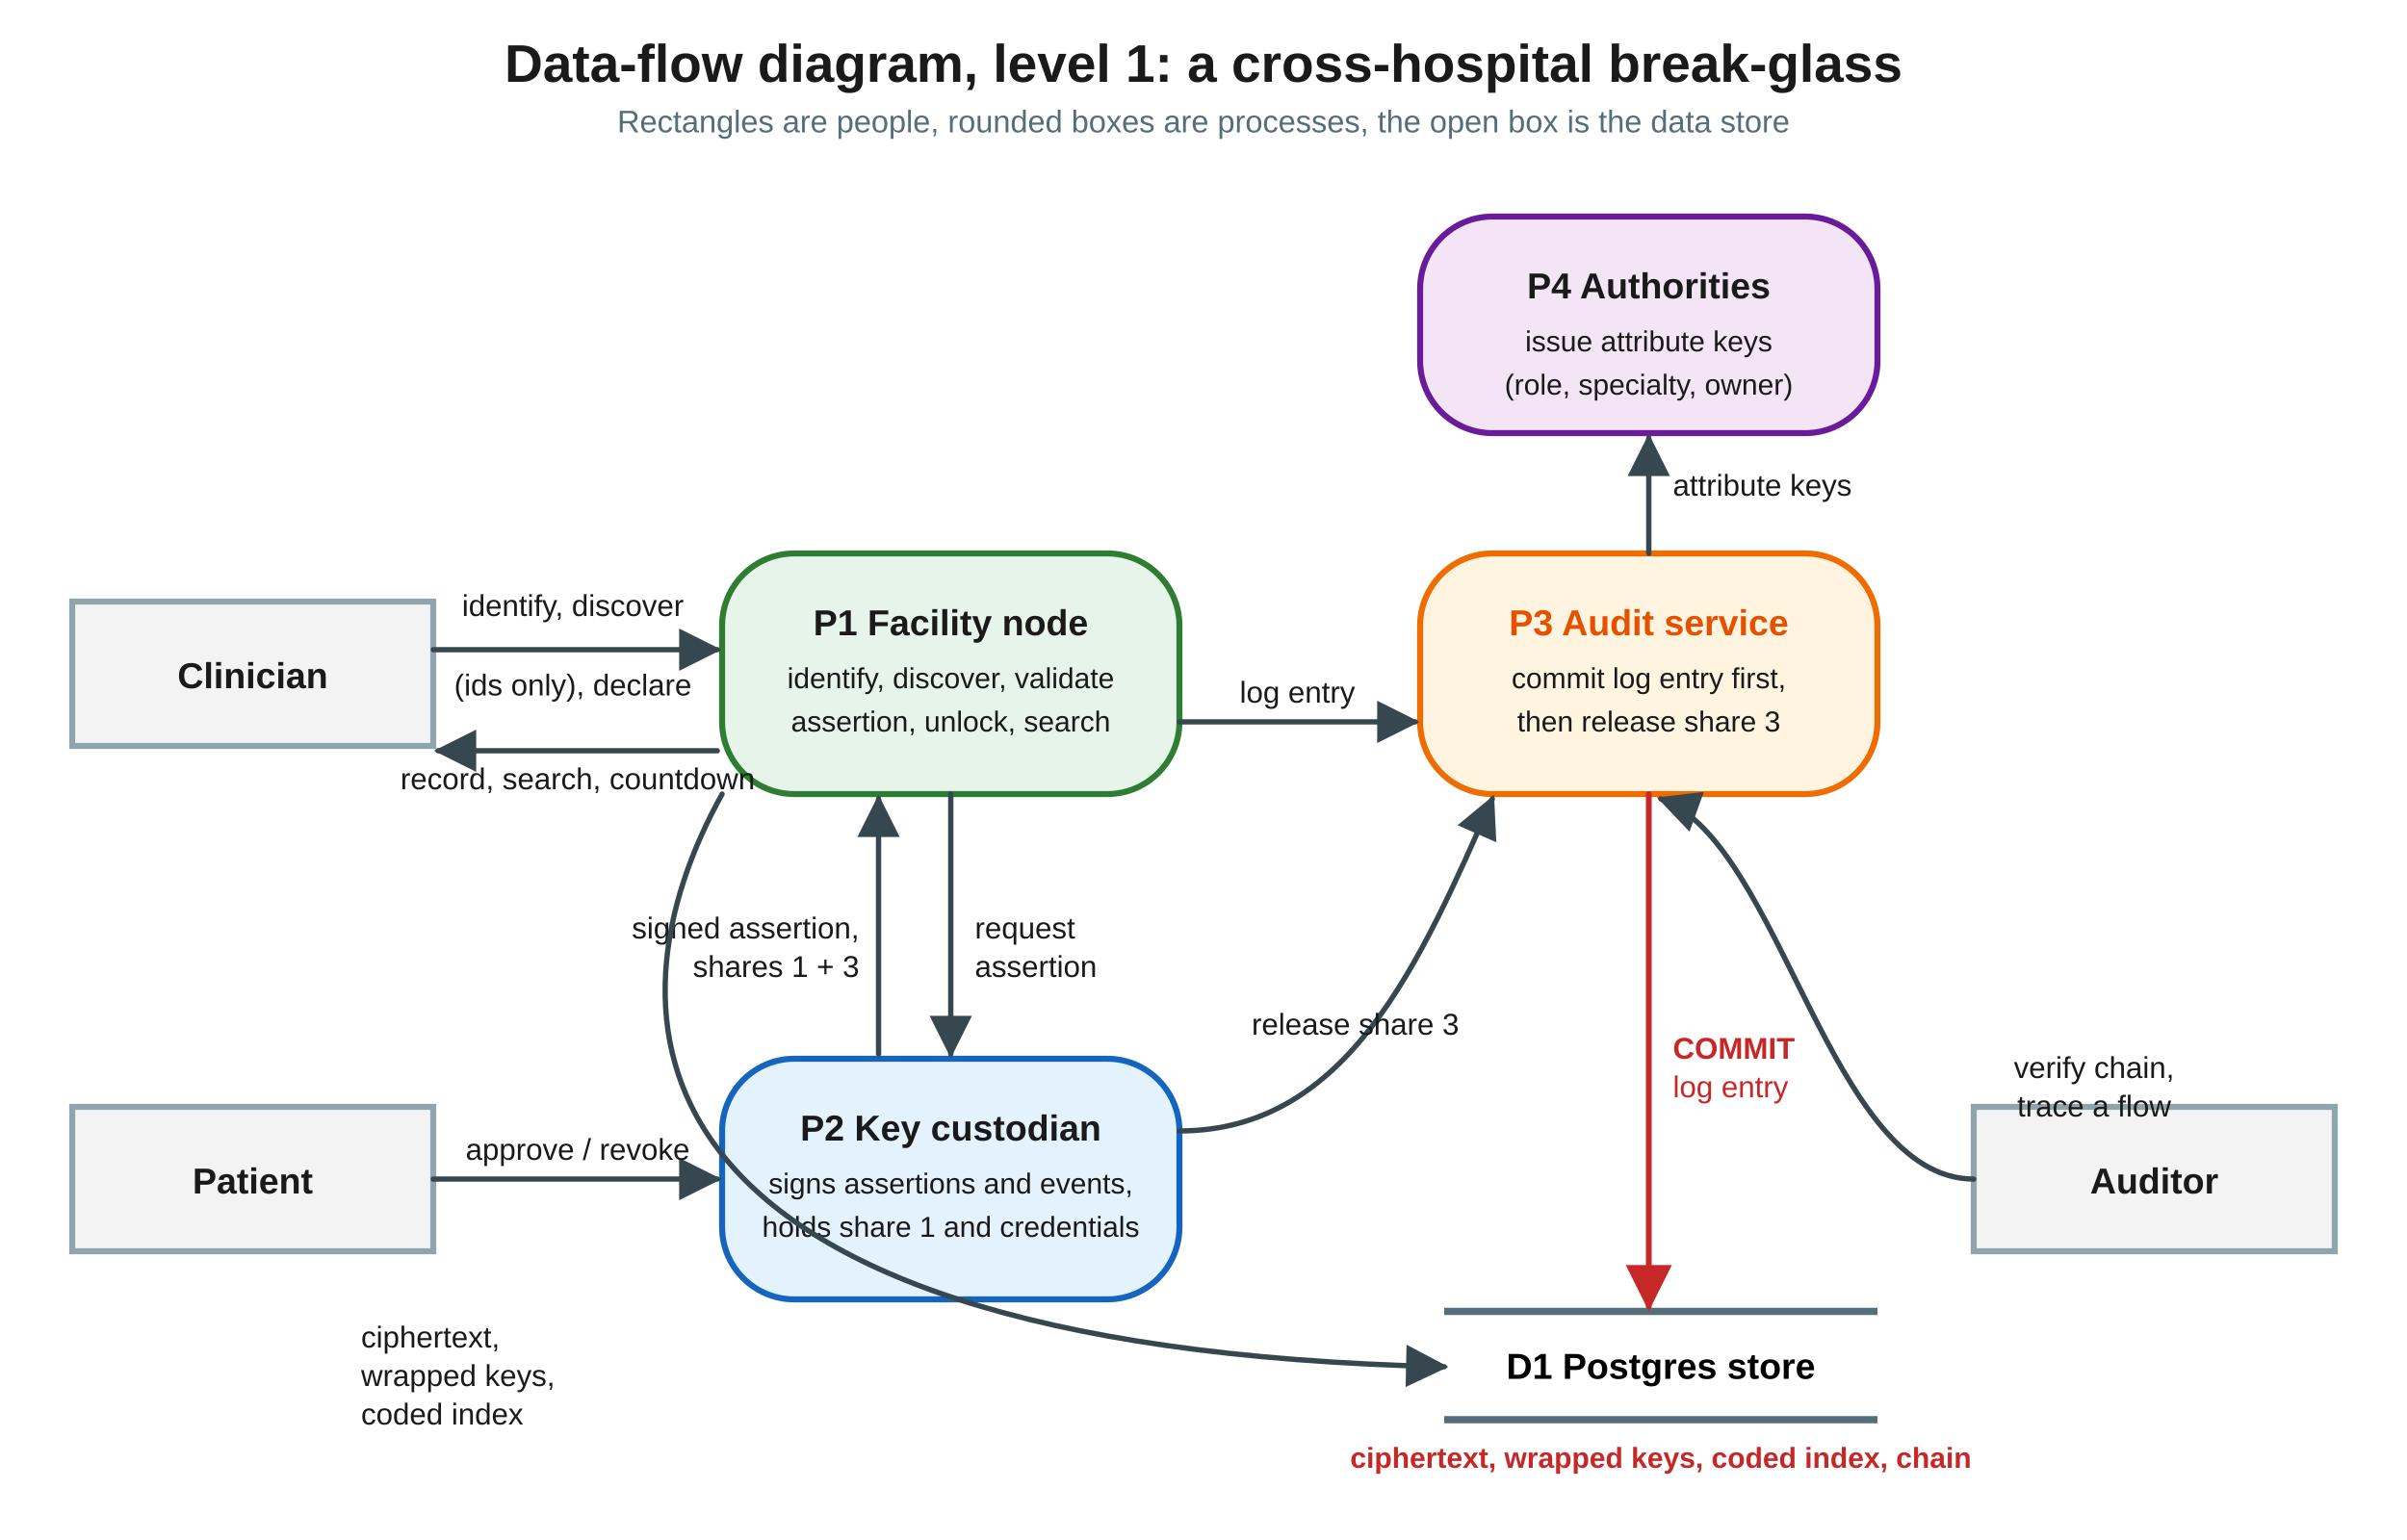
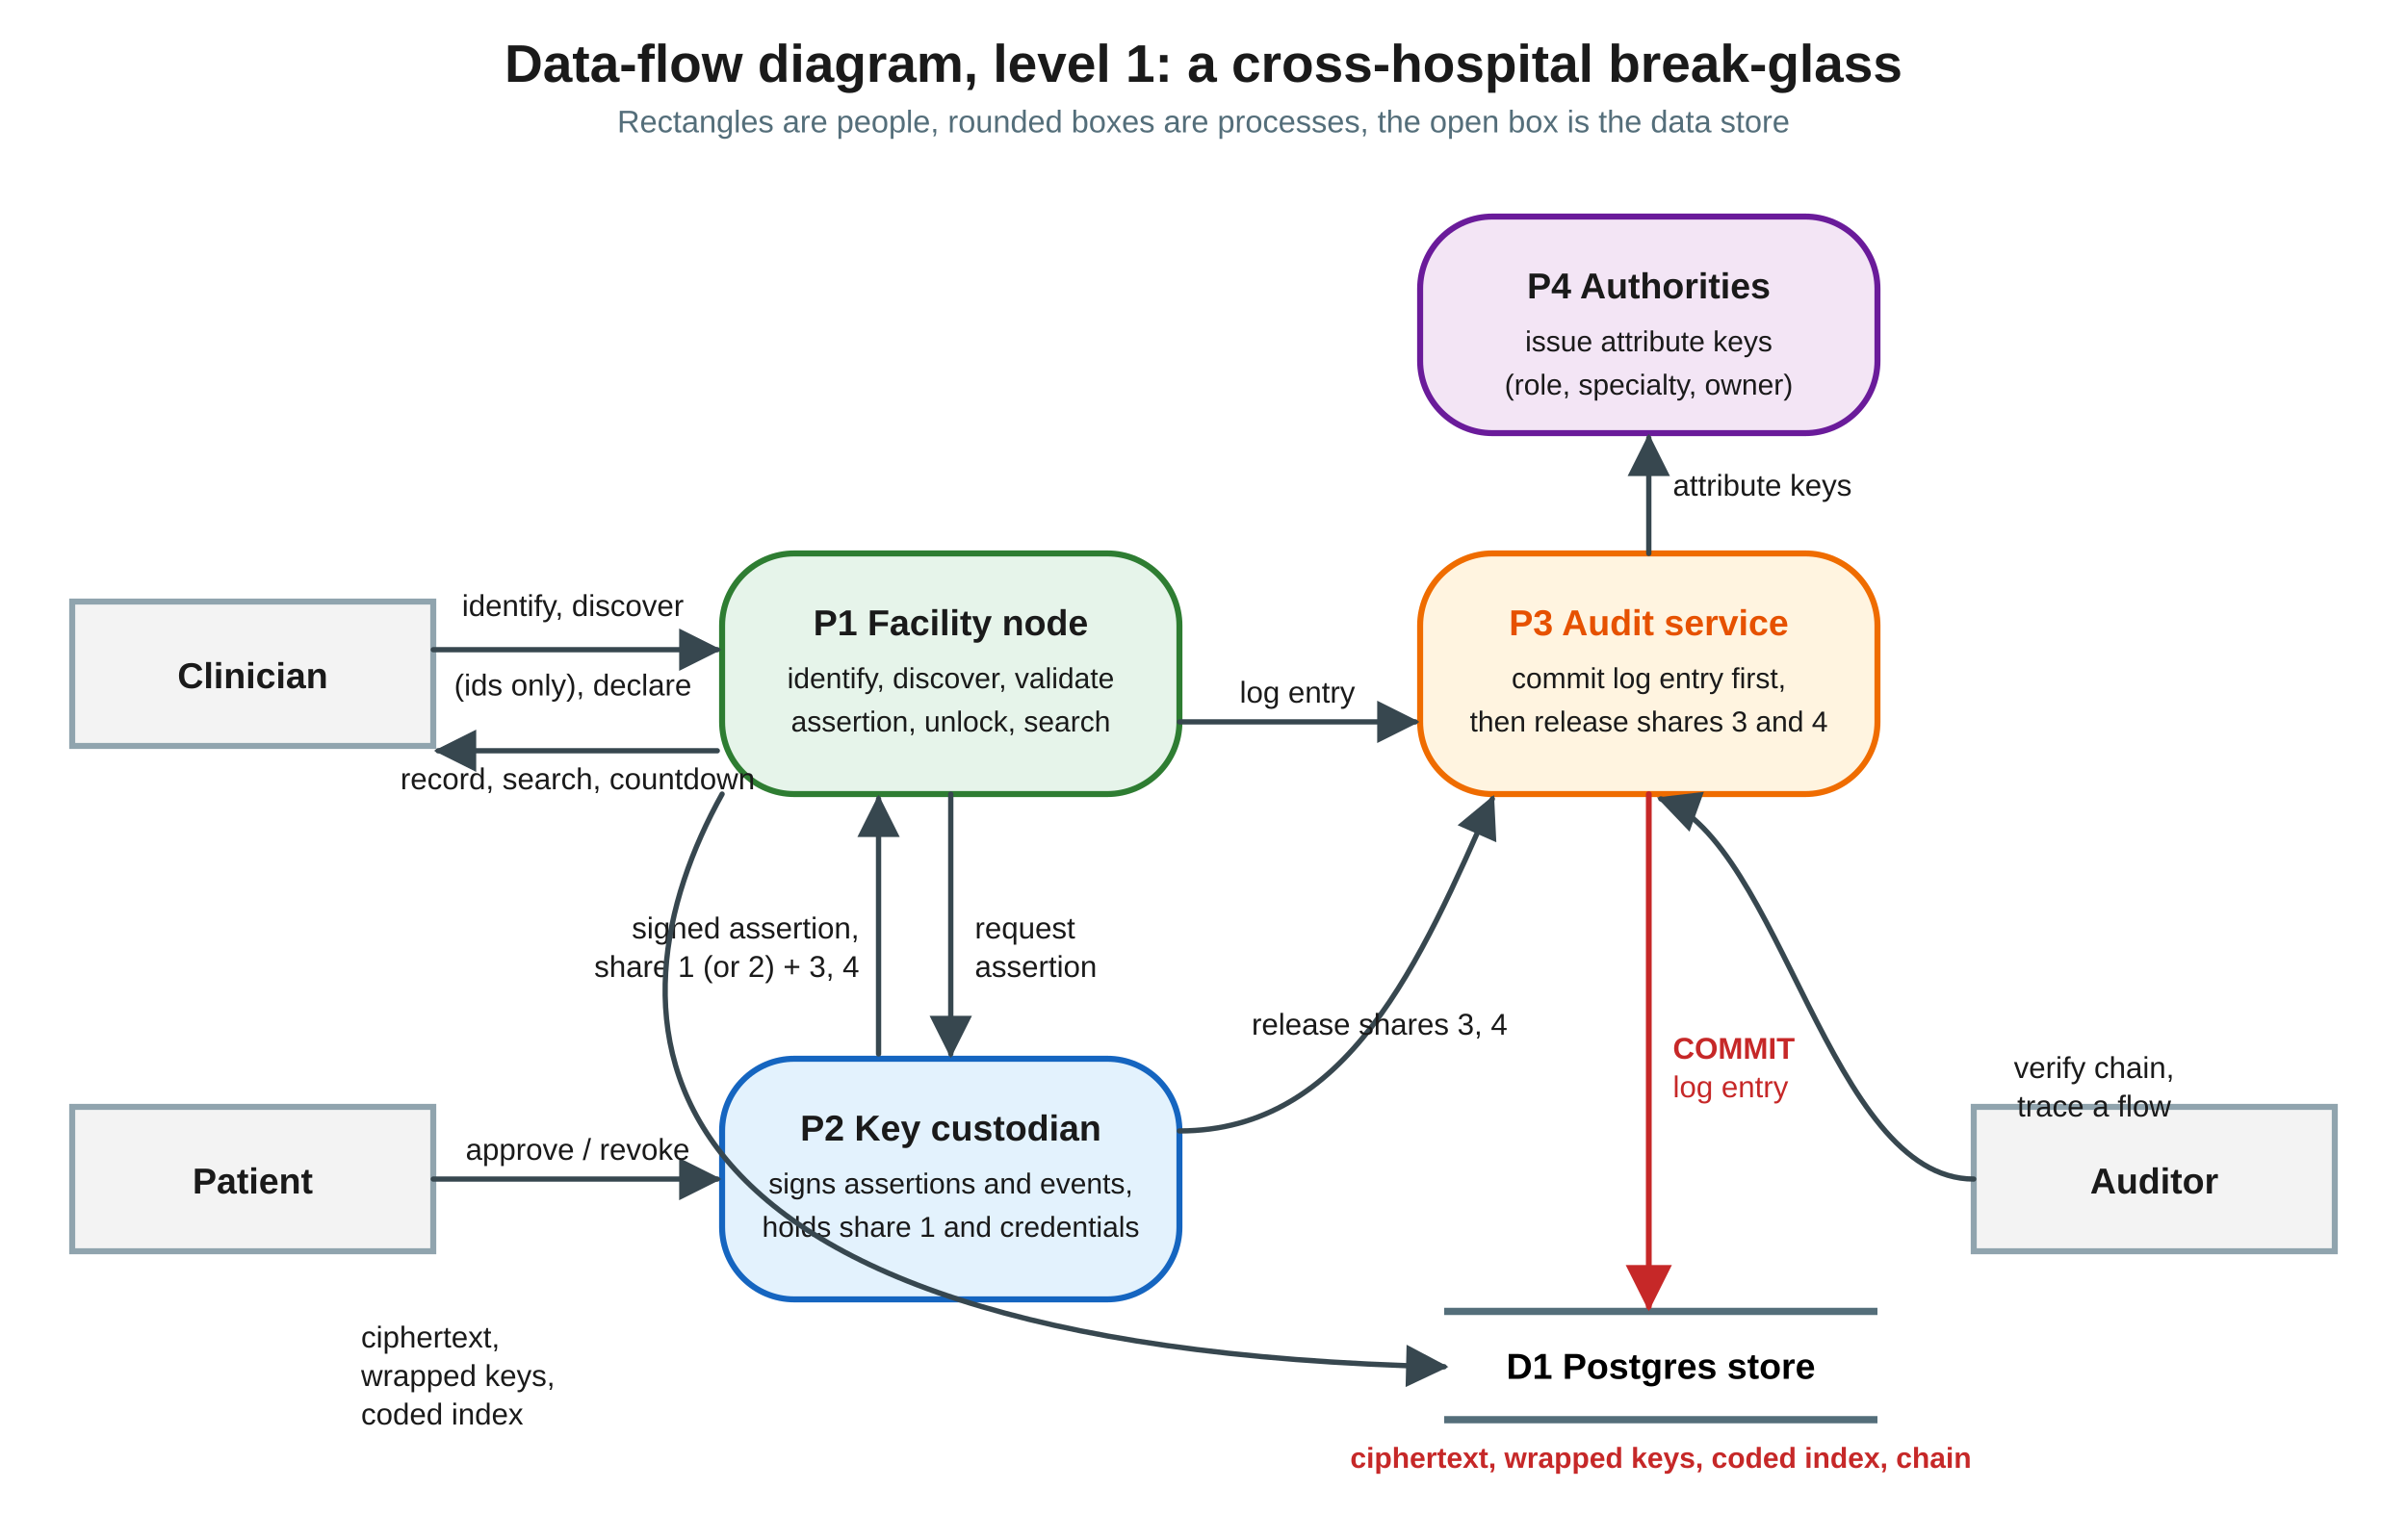
<svg xmlns="http://www.w3.org/2000/svg" viewBox="0 0 1000 640" font-family="Segoe UI, Arial, sans-serif">
  <defs>
    <marker id="ar" viewBox="0 0 10 10" refX="9" refY="5" markerWidth="8" markerHeight="8" orient="auto-start-reverse">
      <path d="M0,0 L10,5 L0,10 z" fill="#37474f" />
    </marker>
    <marker id="ae" viewBox="0 0 10 10" refX="9" refY="5" markerWidth="8" markerHeight="8" orient="auto-start-reverse">
      <path d="M0,0 L10,5 L0,10 z" fill="#c62828" />
    </marker>
  </defs>
  <rect width="1000" height="640" fill="#ffffff" />
  <text x="500" y="34" text-anchor="middle" font-size="22" font-weight="700" fill="#1a1a1a">Data-flow diagram, level 1: a cross-hospital break-glass</text>
  <text x="500" y="55" text-anchor="middle" font-size="13" fill="#546e7a">Rectangles are people, rounded boxes are processes, the open box is the data store</text>
  <g stroke-width="2.5" fill="#f3f3f3" stroke="#90a4ae">
    <rect x="30" y="250" width="150" height="60" />
    <rect x="30" y="460" width="150" height="60" />
    <rect x="820" y="460" width="150" height="60" />
  </g>
  <g text-anchor="middle" font-size="15" font-weight="700" fill="#1a1a1a">
    <text x="105" y="286">Clinician</text>
    <text x="105" y="496">Patient</text>
    <text x="895" y="496">Auditor</text>
  </g>
  <g stroke-width="2.5">
    <rect x="300" y="230" width="190" height="100" rx="30" fill="#e6f4ea" stroke="#2e7d32" />
    <rect x="300" y="440" width="190" height="100" rx="30" fill="#e3f2fd" stroke="#1565c0" />
    <rect x="590" y="230" width="190" height="100" rx="30" fill="#fff4e0" stroke="#ef6c00" />
    <rect x="590" y="90" width="190" height="90" rx="30" fill="#f3e5f5" stroke="#6a1b9a" />
  </g>
  <g text-anchor="middle" fill="#1a1a1a">
    <text x="395" y="264" font-size="15" font-weight="700">P1 Facility node</text>
    <text x="395" y="286" font-size="12">identify, discover, validate</text>
    <text x="395" y="304" font-size="12">assertion, unlock, search</text>
    <text x="395" y="474" font-size="15" font-weight="700">P2 Key custodian</text>
    <text x="395" y="496" font-size="12">signs assertions and events,</text>
    <text x="395" y="514" font-size="12">holds share 1 and credentials</text>
    <text x="685" y="264" font-size="15" font-weight="700" fill="#e65100">P3 Audit service</text>
    <text x="685" y="286" font-size="12">commit log entry first,</text>
-     <text x="685" y="304" font-size="12">then release share 3</text>
+     <text x="685" y="304" font-size="12">then release shares 3 and 4</text>
    <text x="685" y="124" font-size="15" font-weight="700">P4 Authorities</text>
    <text x="685" y="146" font-size="12">issue attribute keys</text>
    <text x="685" y="164" font-size="12">(role, specialty, owner)</text>
  </g>
  <path d="M600,545 H780 M600,590 H780" stroke="#546e7a" stroke-width="3" />
  <text x="690" y="573" text-anchor="middle" font-size="15" font-weight="700">D1 Postgres store</text>
  <text x="690" y="610" text-anchor="middle" font-size="12" fill="#c62828" font-weight="700">ciphertext, wrapped keys, coded index, chain</text>
  <g font-size="12.5" fill="#1a1a1a" stroke-linecap="round">
    <path d="M180,270 H298" stroke="#37474f" stroke-width="2.2" fill="none" marker-end="url(#ar)" />
    <text x="238" y="256" text-anchor="middle">identify, discover</text>
    <text x="238" y="289" text-anchor="middle">(ids only), declare</text>
    <path d="M298,312 H182" stroke="#37474f" stroke-width="2.2" fill="none" marker-end="url(#ar)" />
    <text x="240" y="328" text-anchor="middle">record, search, countdown</text>
    <path d="M395,330 V438" stroke="#37474f" stroke-width="2.2" fill="none" marker-end="url(#ar)" />
    <text x="405" y="390">request</text>
    <text x="405" y="406">assertion</text>
    <path d="M365,438 V332" stroke="#37474f" stroke-width="2.2" fill="none" marker-end="url(#ar)" />
    <text x="357" y="390" text-anchor="end">signed assertion,</text>
-     <text x="357" y="406" text-anchor="end">shares 1 + 3</text>
+     <text x="357" y="406" text-anchor="end">share 1 (or 2) + 3, 4</text>
    <path d="M490,470 C560,470 590,400 620,332" stroke="#37474f" stroke-width="2.2" fill="none" marker-end="url(#ar)" />
-     <text x="520" y="430">release share 3</text>
+     <text x="520" y="430">release shares 3, 4</text>
    <path d="M490,300 H588" stroke="#37474f" stroke-width="2.2" fill="none" marker-end="url(#ar)" />
    <text x="539" y="292" text-anchor="middle">log entry</text>
    <path d="M685,230 V182" stroke="#37474f" stroke-width="2.2" fill="none" marker-end="url(#ar)" />
    <text x="695" y="206">attribute keys</text>
    <path d="M685,330 V543" stroke="#c62828" stroke-width="2.4" fill="none" marker-end="url(#ae)" />
    <text x="695" y="440" fill="#c62828" font-weight="700">COMMIT</text>
    <text x="695" y="456" fill="#c62828">log entry</text>
    <path d="M300,330 C250,420 250,560 600,568" stroke="#37474f" stroke-width="2.2" fill="none" marker-end="url(#ar)" />
    <text x="150" y="560">ciphertext,</text>
    <text x="150" y="576">wrapped keys,</text>
    <text x="150" y="592">coded index</text>
    <path d="M180,490 H298" stroke="#37474f" stroke-width="2.2" fill="none" marker-end="url(#ar)" />
    <text x="240" y="482" text-anchor="middle">approve / revoke</text>
    <path d="M820,490 C760,490 740,350 690,332" stroke="#37474f" stroke-width="2.2" fill="none" marker-end="url(#ar)" />
    <text x="870" y="448" text-anchor="middle">verify chain,</text>
    <text x="870" y="464" text-anchor="middle">trace a flow</text>
  </g>
</svg>
